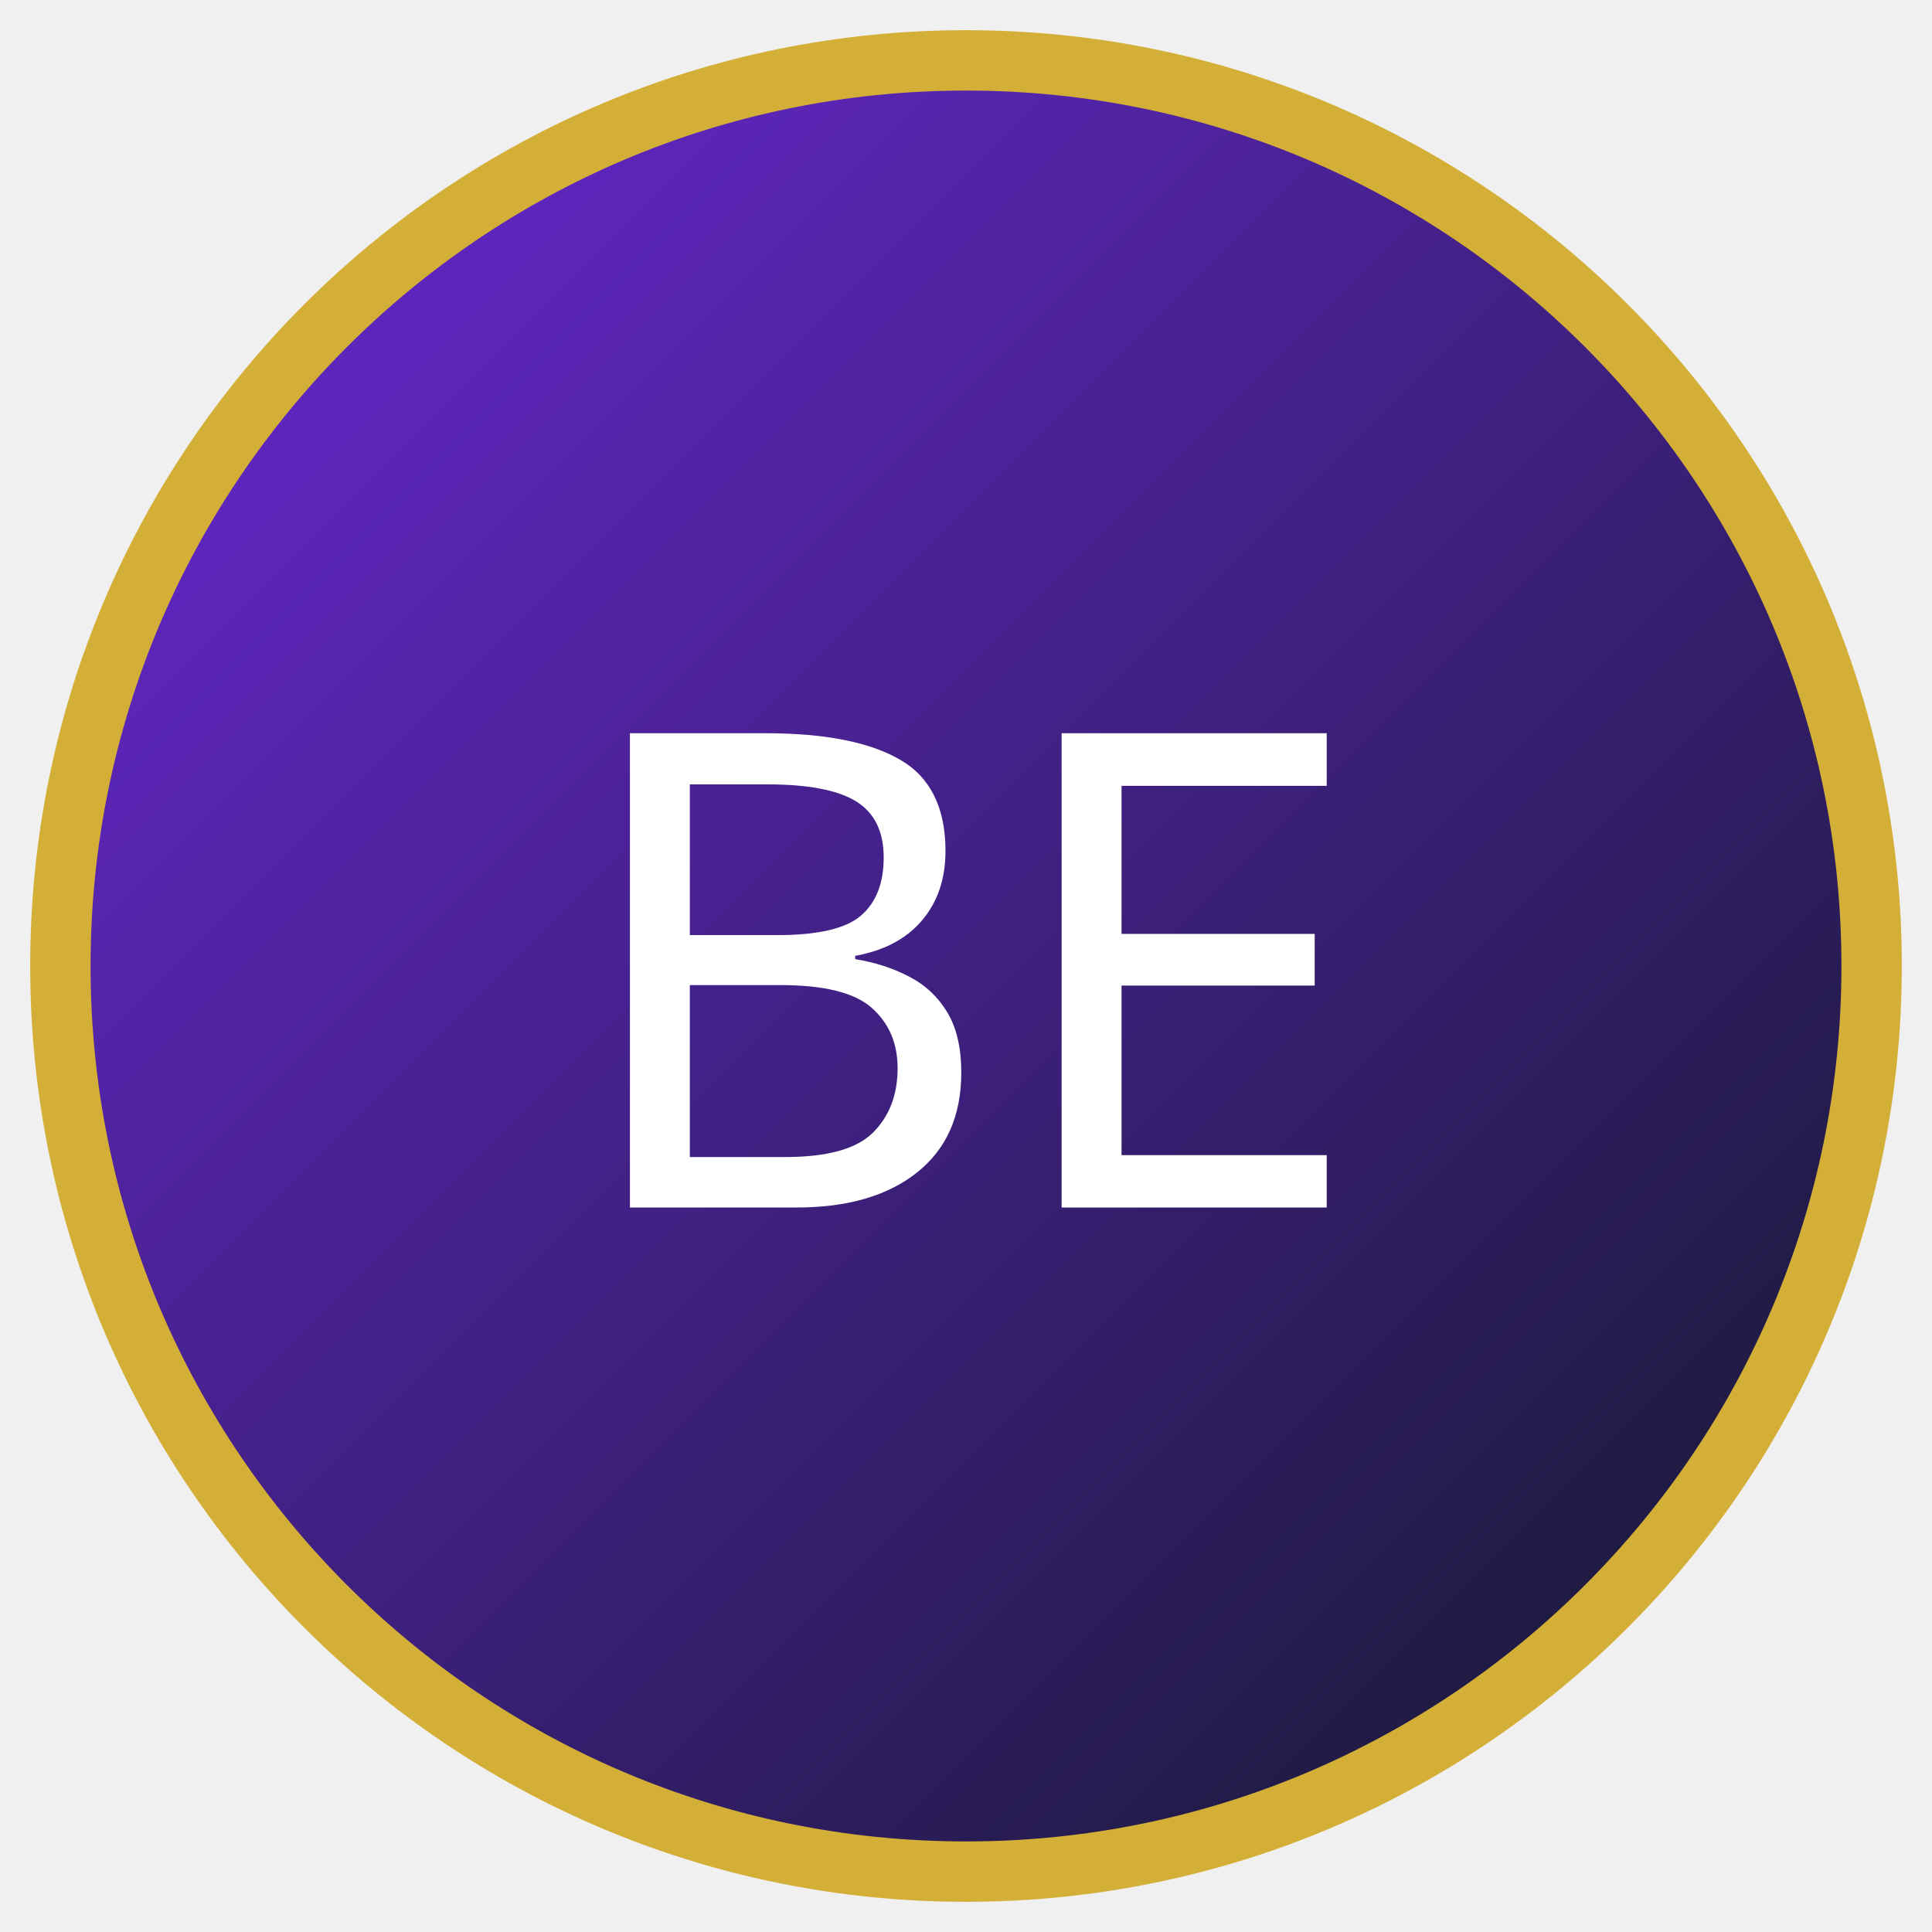
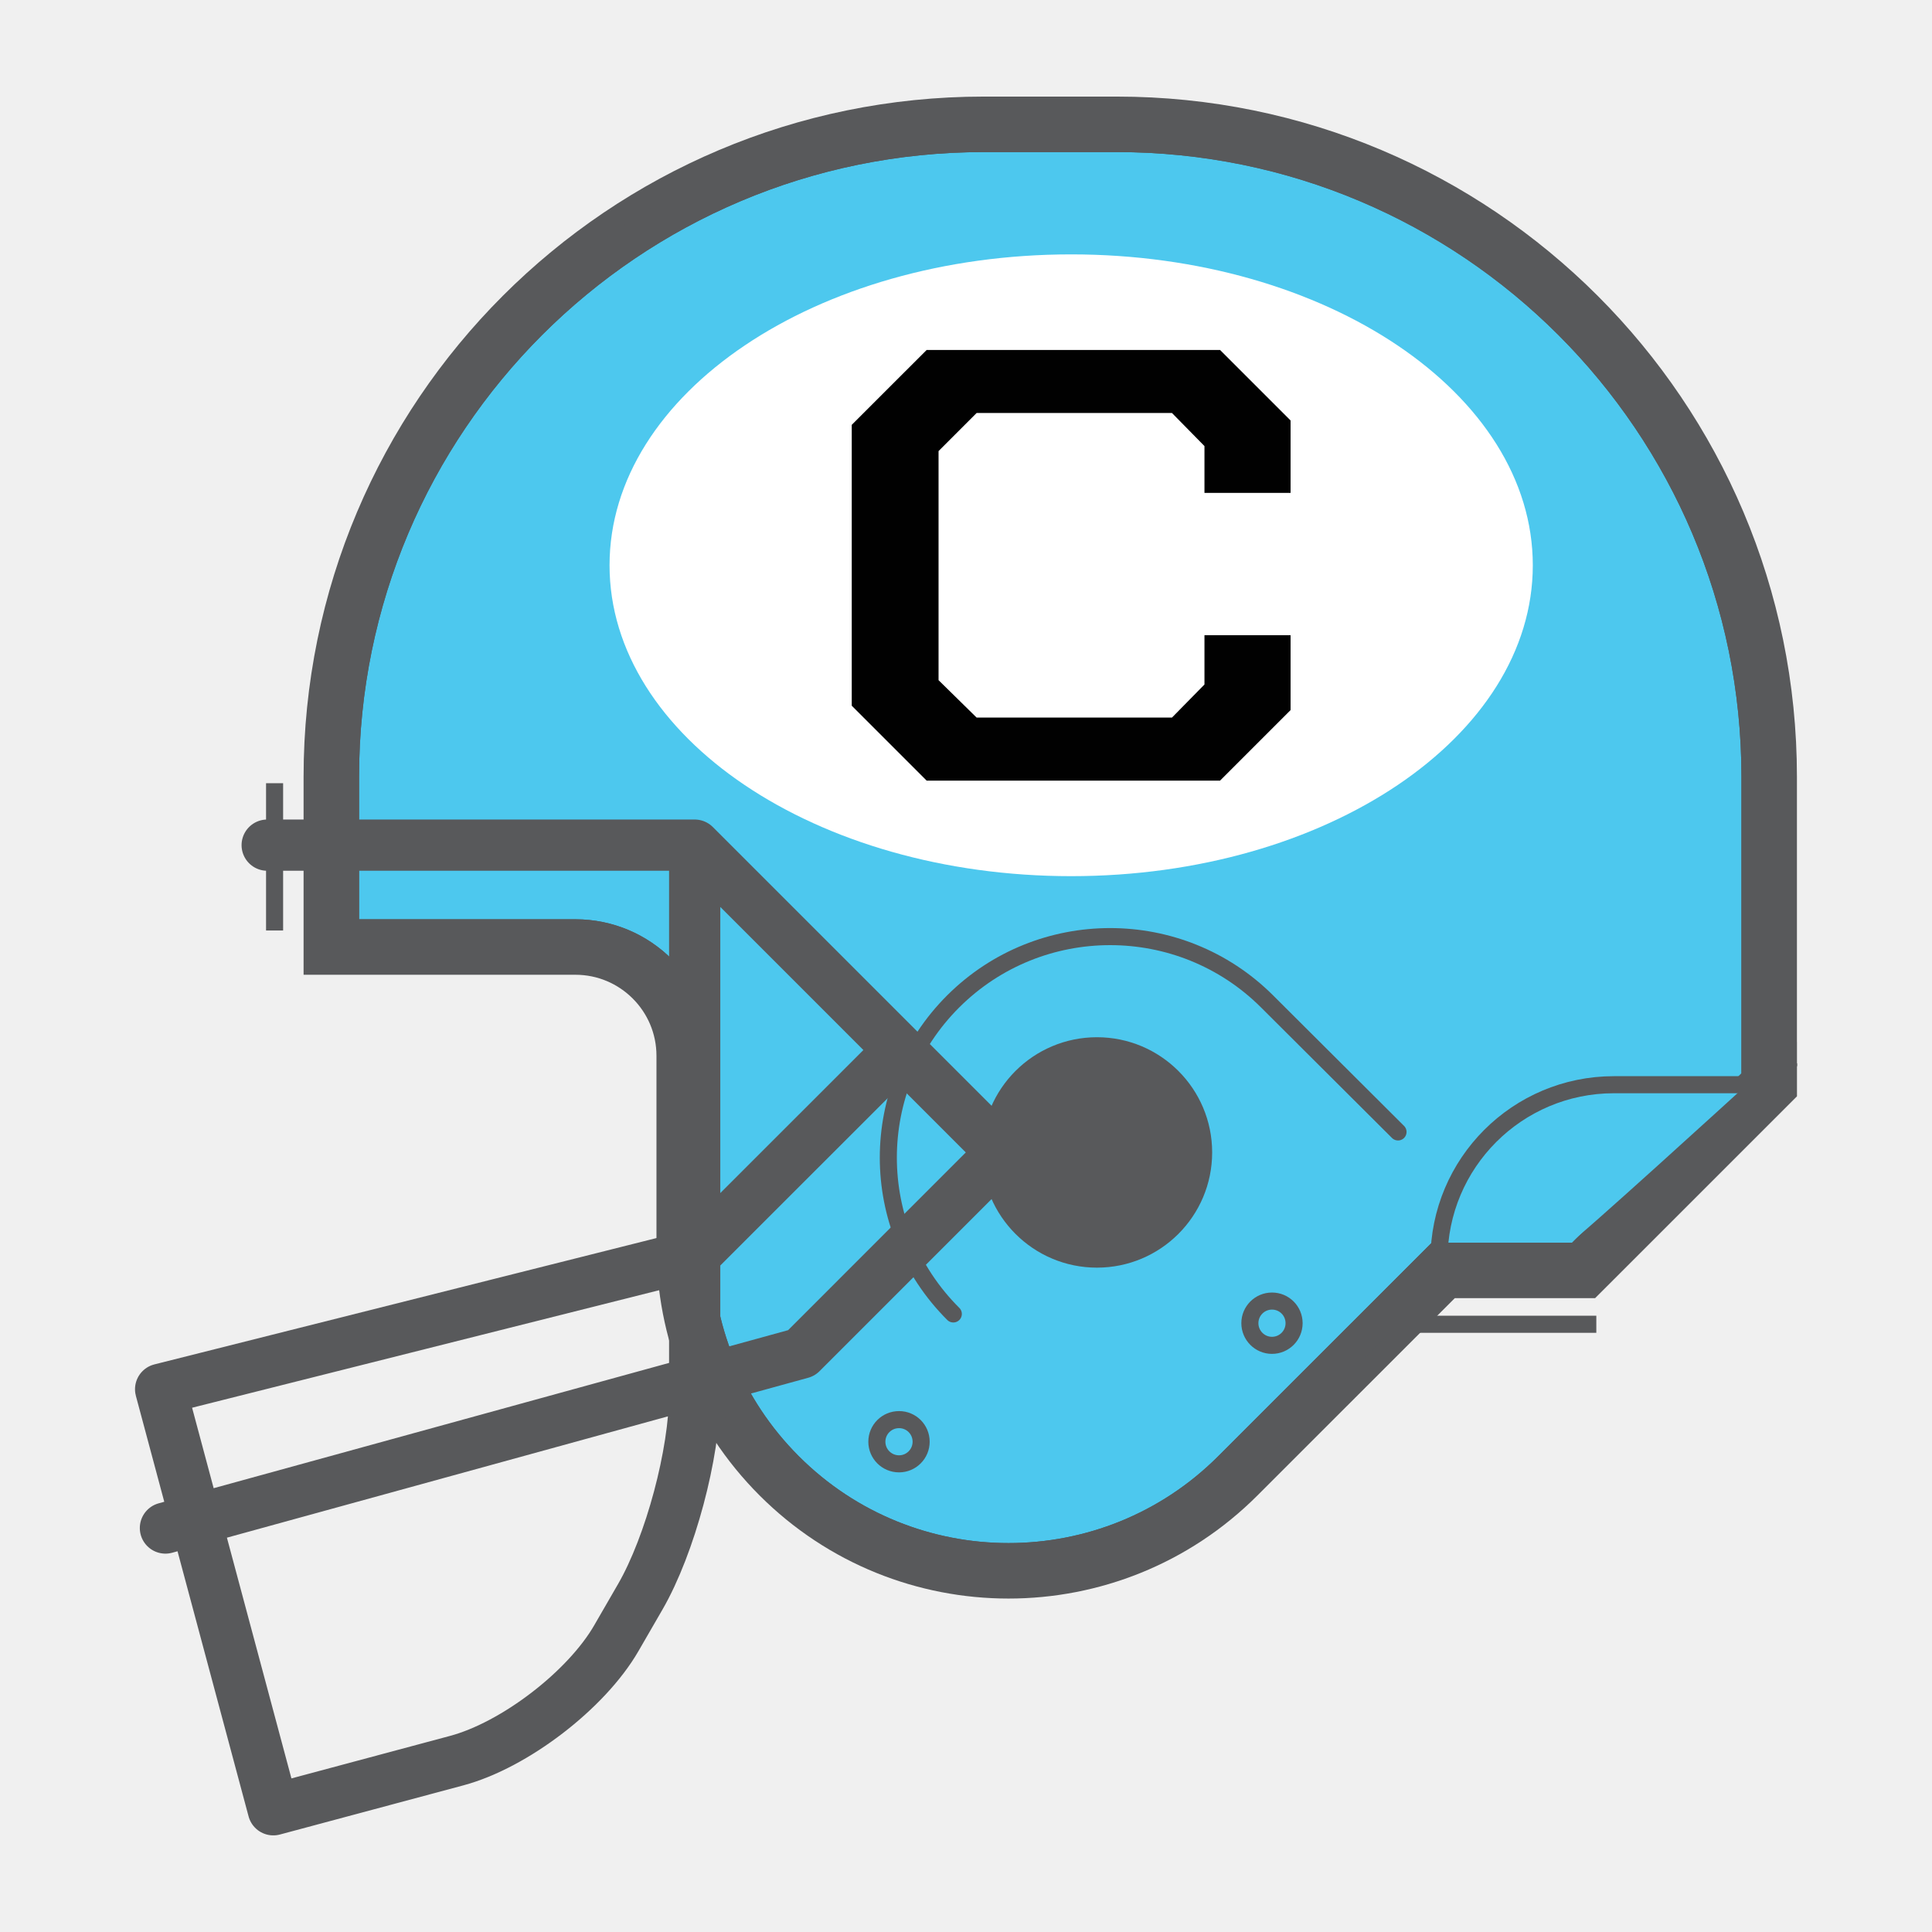
- <svg xmlns="http://www.w3.org/2000/svg" viewBox="0 0 128 128">
-   <defs>
-     <linearGradient id="g" x1="0" y1="0" x2="1" y2="1">
-       <stop offset="0" stop-color="#6d28d9" />
-       <stop offset="1" stop-color="#111827" />
-     </linearGradient>
-   </defs>
-   <circle cx="64" cy="64" r="60" fill="url(#g)" stroke="#d4af37" stroke-width="4" />
-   <text x="64" y="80" font-family="Impact, Arial Black, sans-serif" font-size="44" text-anchor="middle" fill="#fff">BE</text>
+ <svg xmlns="http://www.w3.org/2000/svg" xmlns:xlink="http://www.w3.org/1999/xlink" version="1.1" id="Layer_1" x="0px" y="0px" width="72px" height="72px" viewBox="0 0 72 72" enable-background="new 0 0 72 72" xml:space="preserve">
+   <g>
+     <g>
+       <g>
+         <g>
+           <g>
+             <defs>
+               <rect id="SVGID_1_" x="5.032" y="3.6" width="61.936" height="64.8" />
+             </defs>
+             <clipPath id="SVGID_2_">
+               <use xlink:href="#SVGID_1_" overflow="visible" />
+             </clipPath>
+             <path clip-path="url(#SVGID_2_)" fill="#D2D5D5" d="M65.536,40.264l-6.683,6.682h-5.229l-7.775,7.773       c-4.562,4.564-11.966,4.564-16.529,0c-2.282-2.281-3.424-5.273-3.424-8.264v-0.744v-6.363c0-2.459-1.994-4.453-4.454-4.453       h-8.697V28.95c0-13.21,10.709-23.919,23.919-23.919h4.952c13.209,0,23.919,10.709,23.919,23.919V40.264L65.536,40.264z" />
+           </g>
+         </g>
+       </g>
+       <g>
+         <g>
+           <g>
+             <defs>
+               <rect id="SVGID_3_" x="5.032" y="3.6" width="61.936" height="64.8" />
+             </defs>
+             <clipPath id="SVGID_4_">
+               <use xlink:href="#SVGID_3_" overflow="visible" />
+             </clipPath>
+             <path clip-path="url(#SVGID_4_)" fill="none" stroke="#58595B" stroke-width="2.863" stroke-miterlimit="10" d="       M65.536,40.264l-6.683,6.682h-5.229l-7.775,7.773c-4.562,4.564-11.966,4.564-16.529,0c-2.282-2.281-3.424-5.273-3.424-8.264       v-0.744v-6.363c0-2.459-1.994-4.453-4.454-4.453h-8.697V28.95c0-13.21,10.709-23.919,23.919-23.919h4.952       c13.209,0,23.919,10.709,23.919,23.919V40.264L65.536,40.264z" />
+           </g>
+         </g>
+       </g>
+       <g>
+         <g>
+           <g>
+             <defs>
+               <rect id="SVGID_5_" x="5.032" y="3.6" width="61.936" height="64.8" />
+             </defs>
+             <clipPath id="SVGID_6_">
+               <use xlink:href="#SVGID_5_" overflow="visible" />
+             </clipPath>
+             <path clip-path="url(#SVGID_6_)" fill="#4DC8EE" d="M65.536,40.264l-6.683,6.682h-5.229l-7.775,7.773       c-4.562,4.564-11.966,4.564-16.529,0c-2.282-2.281-3.424-5.273-3.424-8.264v-0.744v-6.363c0-2.459-1.994-4.453-4.454-4.453       h-8.697V28.95c0-13.21,10.709-23.919,23.919-23.919h4.952c13.209,0,23.919,10.709,23.919,23.919V40.264L65.536,40.264z" />
+           </g>
+         </g>
+       </g>
+       <g>
+         <g>
+           <g>
+             <defs>
+               <rect id="SVGID_7_" x="5.032" y="3.6" width="61.936" height="64.8" />
+             </defs>
+             <clipPath id="SVGID_8_">
+               <use xlink:href="#SVGID_7_" overflow="visible" />
+             </clipPath>
+             <path clip-path="url(#SVGID_8_)" fill="none" stroke="#58595B" stroke-width="1.273" stroke-miterlimit="10" d="       M65.536,40.264l-6.683,6.682h-5.229l-7.775,7.773c-4.562,4.564-11.966,4.564-16.529,0c-2.282-2.281-3.424-5.273-3.424-8.264       v-0.744v-6.363c0-2.459-1.994-4.453-4.454-4.453h-8.697V28.95c0-13.21,10.709-23.919,23.919-23.919h4.952       c13.209,0,23.919,10.709,23.919,23.919V40.264L65.536,40.264z" />
+           </g>
+         </g>
+       </g>
+     </g>
+     <line fill="none" stroke="#58595B" stroke-width="0.636" stroke-miterlimit="10" x1="10.233" y1="29.188" x2="10.233" y2="34.677" />
+     <g>
+       <g>
+         <g>
+           <g>
+             <defs>
+               <rect id="SVGID_9_" x="5.032" y="3.6" width="61.936" height="64.8" />
+             </defs>
+             <clipPath id="SVGID_10_">
+               <use xlink:href="#SVGID_9_" overflow="visible" />
+             </clipPath>
+             <path clip-path="url(#SVGID_10_)" fill="none" stroke="#58595B" stroke-width="1.273" stroke-miterlimit="10" d="       M65.536,40.264l-6.683,6.682h-5.229l-7.775,7.773c-4.562,4.564-11.966,4.564-16.529,0c-2.282-2.281-3.424-5.273-3.424-8.264       v-0.744v-6.363c0-2.459-1.994-4.453-4.454-4.453h-8.697V28.95c0-13.21,10.709-23.919,23.919-23.919h4.952       c13.209,0,23.919,10.709,23.919,23.919V40.264L65.536,40.264z" />
+           </g>
+         </g>
+       </g>
+       <g>
+         <g>
+           <g>
+             <defs>
+               <rect id="SVGID_11_" x="5.032" y="3.6" width="61.936" height="64.8" />
+             </defs>
+             <clipPath id="SVGID_12_">
+               <use xlink:href="#SVGID_11_" overflow="visible" />
+             </clipPath>
+             <path clip-path="url(#SVGID_12_)" fill="#4DC8EE" d="M64.964,40.547c0,0-7.915-0.904-9.771,2.307       c-1.854,3.211-1.133,3.438-1.133,3.438s4.344-0.008,4.479-0.008C58.675,46.284,64.964,40.547,64.964,40.547" />
+           </g>
+         </g>
+       </g>
+       <g>
+         <g>
+           <g>
+             <defs>
+               <rect id="SVGID_13_" x="5.032" y="3.6" width="61.936" height="64.8" />
+             </defs>
+             <clipPath id="SVGID_14_">
+               <use xlink:href="#SVGID_13_" overflow="visible" />
+             </clipPath>
+             <path clip-path="url(#SVGID_14_)" fill="#FFFFFF" d="M39.919,32.652c9.502,0,17.204-5.188,17.204-11.586       c0-6.399-7.702-11.586-17.204-11.586c-9.501,0-17.203,5.187-17.203,11.586S30.418,32.652,39.919,32.652" />
+           </g>
+         </g>
+       </g>
+       <g>
+         <g>
+           <g>
+             <defs>
+               <rect id="SVGID_15_" x="5.032" y="3.6" width="61.936" height="64.8" />
+             </defs>
+             <clipPath id="SVGID_16_">
+               <use xlink:href="#SVGID_15_" overflow="visible" />
+             </clipPath>
+             <path clip-path="url(#SVGID_16_)" fill="none" stroke="#58595B" stroke-width="1.909" stroke-linecap="round" stroke-linejoin="round" stroke-miterlimit="10" d="       M25.889,31.496v20.438c0,2.23-0.912,5.641-2.027,7.572l-0.892,1.543c-1.116,1.934-3.793,3.986-5.948,4.564l-6.836,1.832       l-4.2-15.672l19.902-5.008 M9.957,31.496H25.89l11.452,11.452l-7.476,7.477L6.165,56.945 M25.889,46.766l7.478-7.475" />
+           </g>
+         </g>
+       </g>
+       <g>
+         <g>
+           <g>
+             <defs>
+               <rect id="SVGID_17_" x="5.032" y="3.6" width="61.936" height="64.8" />
+             </defs>
+             <clipPath id="SVGID_18_">
+               <use xlink:href="#SVGID_17_" overflow="visible" />
+             </clipPath>
+             <path clip-path="url(#SVGID_18_)" fill="#58595B" d="M44.538,42.947c0,2.021-1.638,3.66-3.658,3.66s-3.657-1.641-3.657-3.66       c0-2.021,1.639-3.656,3.657-3.656C42.9,39.291,44.538,40.928,44.538,42.947" />
+           </g>
+         </g>
+       </g>
+       <g>
+         <g>
+           <g>
+             <defs>
+               <rect id="SVGID_19_" x="5.032" y="3.6" width="61.936" height="64.8" />
+             </defs>
+             <clipPath id="SVGID_20_">
+               <use xlink:href="#SVGID_19_" overflow="visible" />
+             </clipPath>
+             <circle clip-path="url(#SVGID_20_)" fill="none" stroke="#58595B" stroke-width="1.273" stroke-miterlimit="10" cx="40.88" cy="42.948" r="3.657" />
+           </g>
+         </g>
+       </g>
+       <g>
+         <g>
+           <g>
+             <defs>
+               <rect id="SVGID_21_" x="5.032" y="3.6" width="61.936" height="64.8" />
+             </defs>
+             <clipPath id="SVGID_22_">
+               <use xlink:href="#SVGID_21_" overflow="visible" />
+             </clipPath>
+             <path clip-path="url(#SVGID_22_)" fill="none" stroke="#58595B" stroke-width="0.636" stroke-linecap="round" stroke-linejoin="round" stroke-miterlimit="10" d="       M48.227,49.311c0,0.457-0.369,0.826-0.824,0.826s-0.824-0.371-0.824-0.826s0.369-0.824,0.824-0.824       C47.859,48.486,48.227,48.855,48.227,49.311z M34.328,53.729c0,0.455-0.369,0.824-0.824,0.824       c-0.456,0-0.826-0.369-0.826-0.824c0-0.457,0.37-0.824,0.826-0.824C33.959,52.904,34.328,53.271,34.328,53.729z" />
+           </g>
+         </g>
+       </g>
+       <g>
+         <g>
+           <g>
+             <defs>
+               <rect id="SVGID_23_" x="5.032" y="3.6" width="61.936" height="64.8" />
+             </defs>
+             <clipPath id="SVGID_24_">
+               <use xlink:href="#SVGID_23_" overflow="visible" />
+             </clipPath>
+             <path clip-path="url(#SVGID_24_)" fill="none" stroke="#58595B" stroke-width="0.636" stroke-linecap="round" stroke-linejoin="round" stroke-miterlimit="10" d="       M35.527,48.967c-3.229-3.219-3.229-8.434,0-11.652c3.228-3.214,8.461-3.214,11.688,0l4.885,4.869" />
+           </g>
+         </g>
+       </g>
+       <g>
+         <g>
+           <g>
+             <defs>
+               <rect id="SVGID_25_" x="5.032" y="3.6" width="61.936" height="64.8" />
+             </defs>
+             <clipPath id="SVGID_26_">
+               <use xlink:href="#SVGID_25_" overflow="visible" />
+             </clipPath>
+             <path clip-path="url(#SVGID_26_)" fill="none" stroke="#58595B" stroke-width="0.636" stroke-miterlimit="10" d="       M51.855,49.352h7.635 M65.536,40.424h-5.388c-3.604,0-6.521,2.92-6.521,6.521" />
+           </g>
+         </g>
+       </g>
+     </g>
+     <polygon fill="#010101" points="34.534,29.092 45.467,29.092 48.096,26.463 48.096,23.671 44.887,23.671 44.887,25.509    43.676,26.742 36.396,26.742 34.977,25.348 34.977,16.811 36.396,15.391 43.676,15.391 44.887,16.624 44.887,18.368 48.096,18.368    48.096,15.67 45.467,13.042 34.534,13.042 31.742,15.833 31.742,26.3  " />
+   </g>
</svg>
